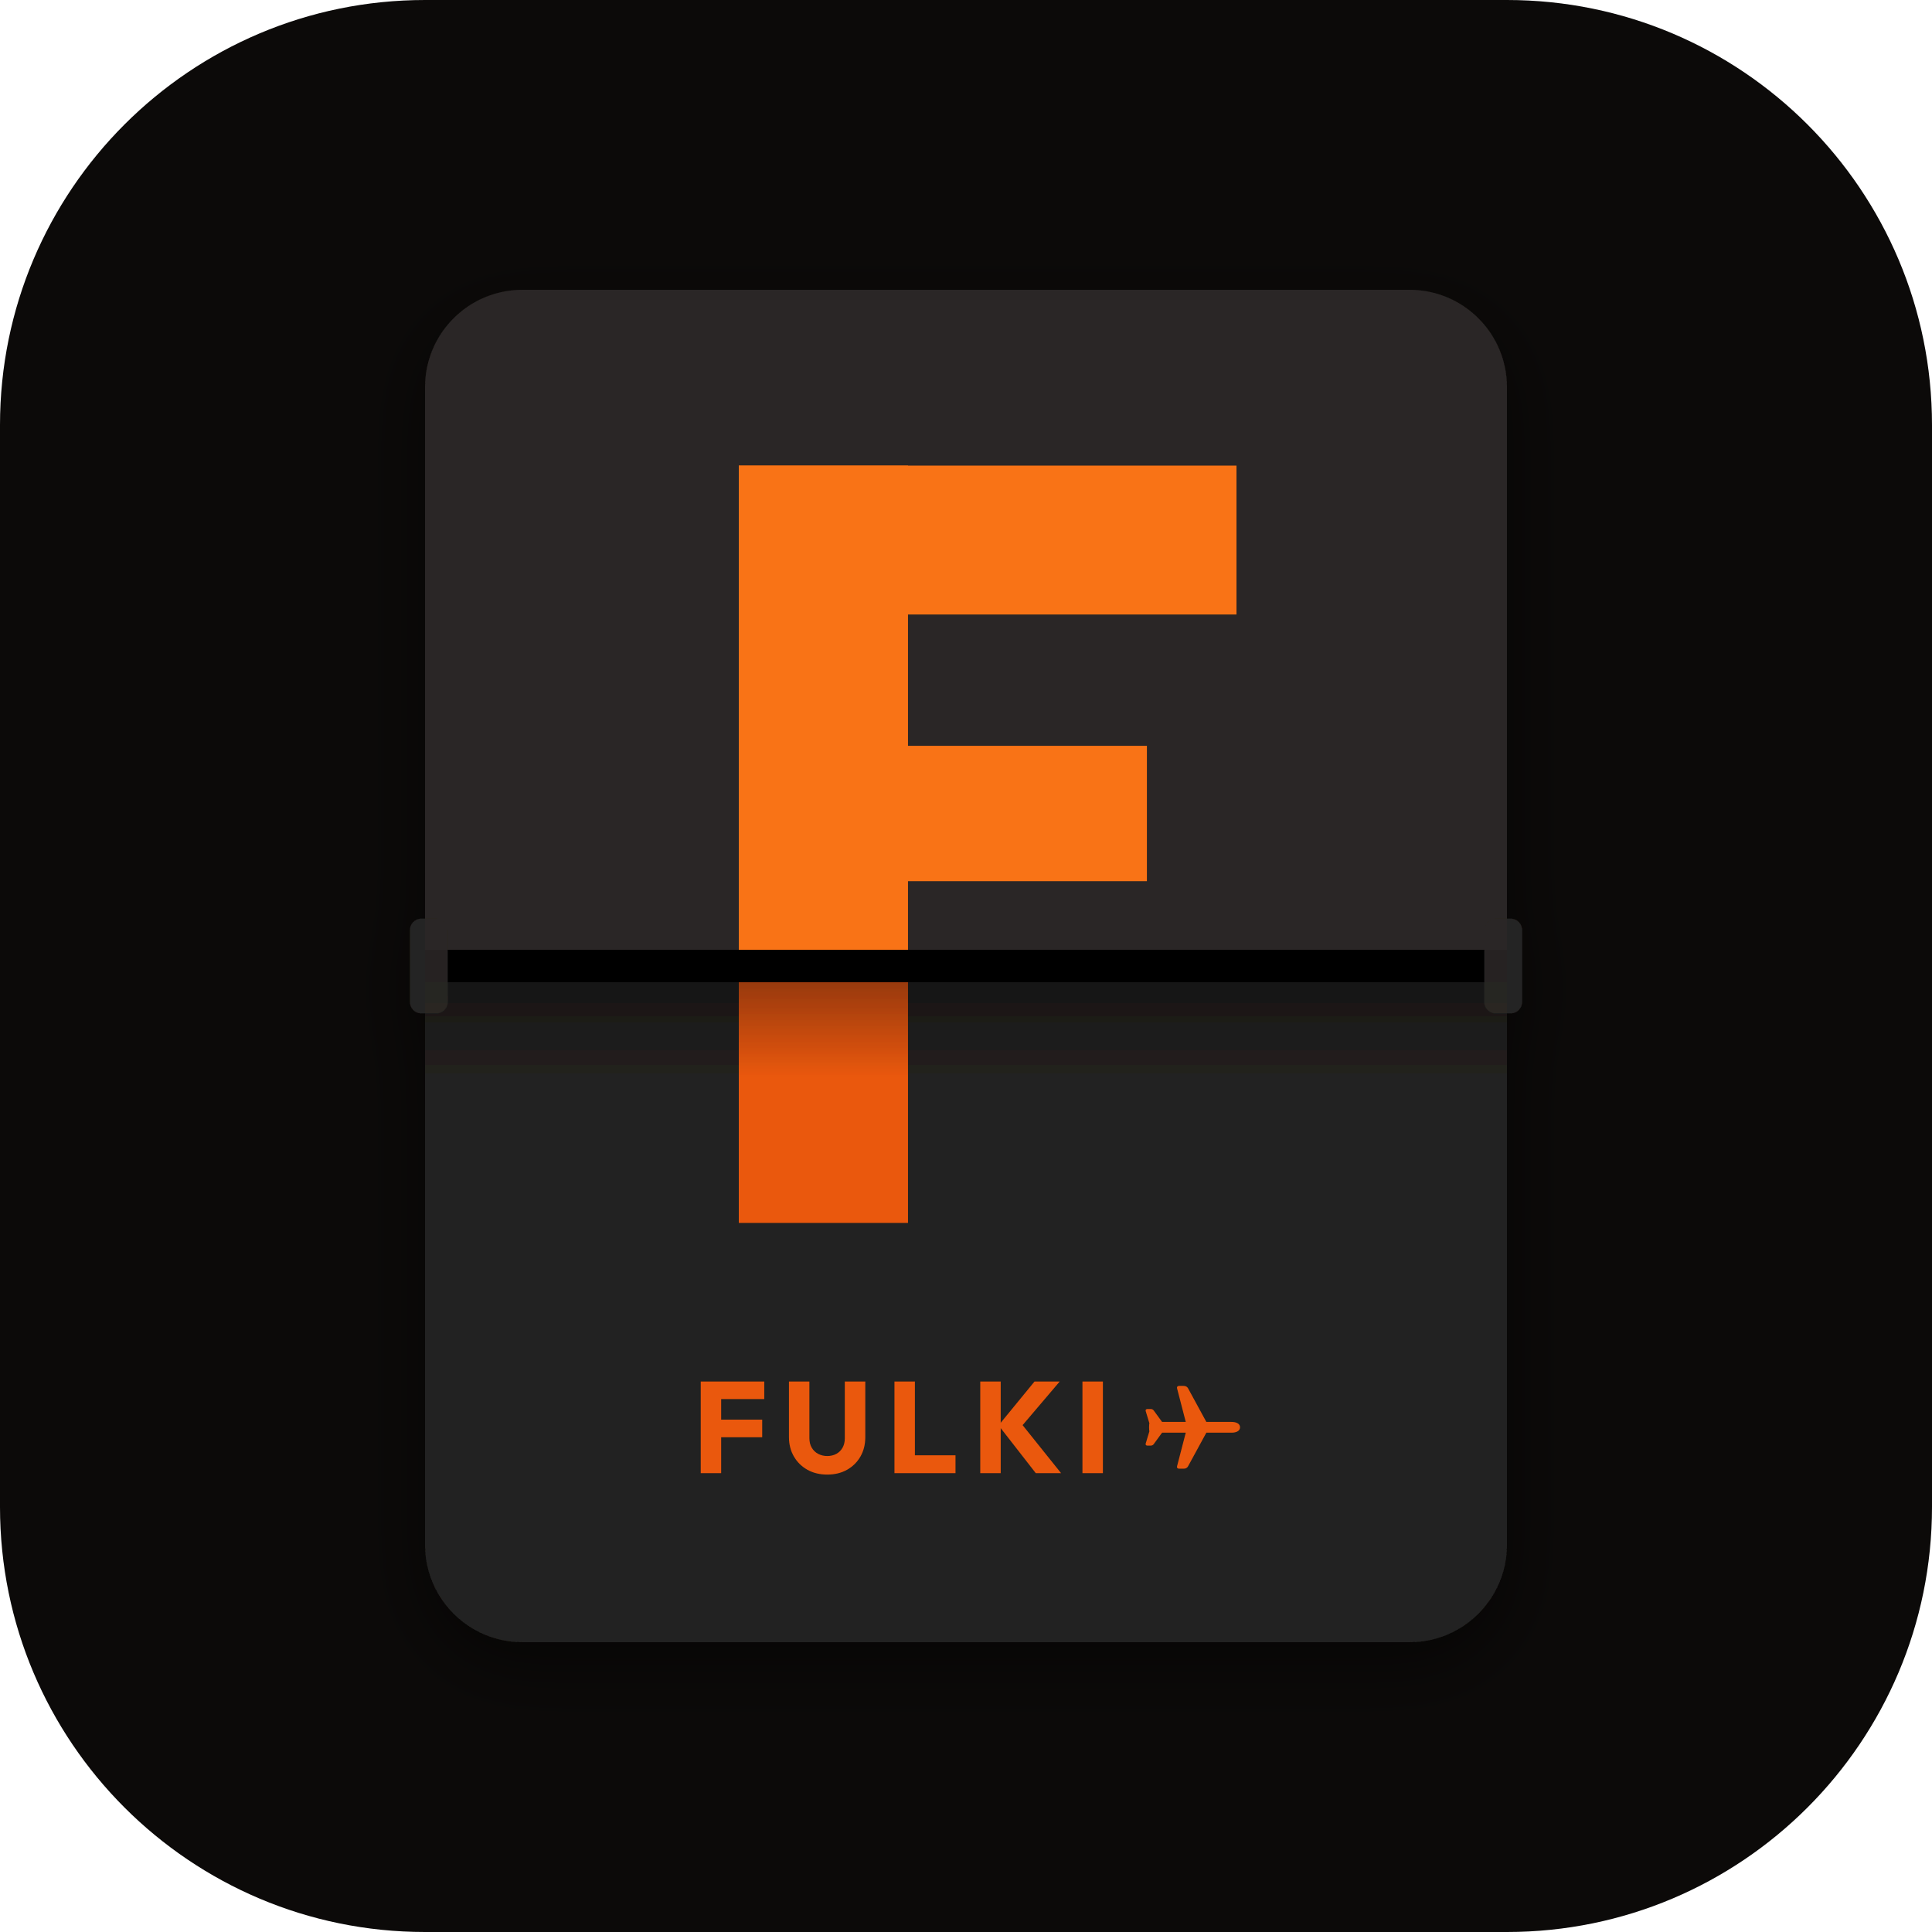
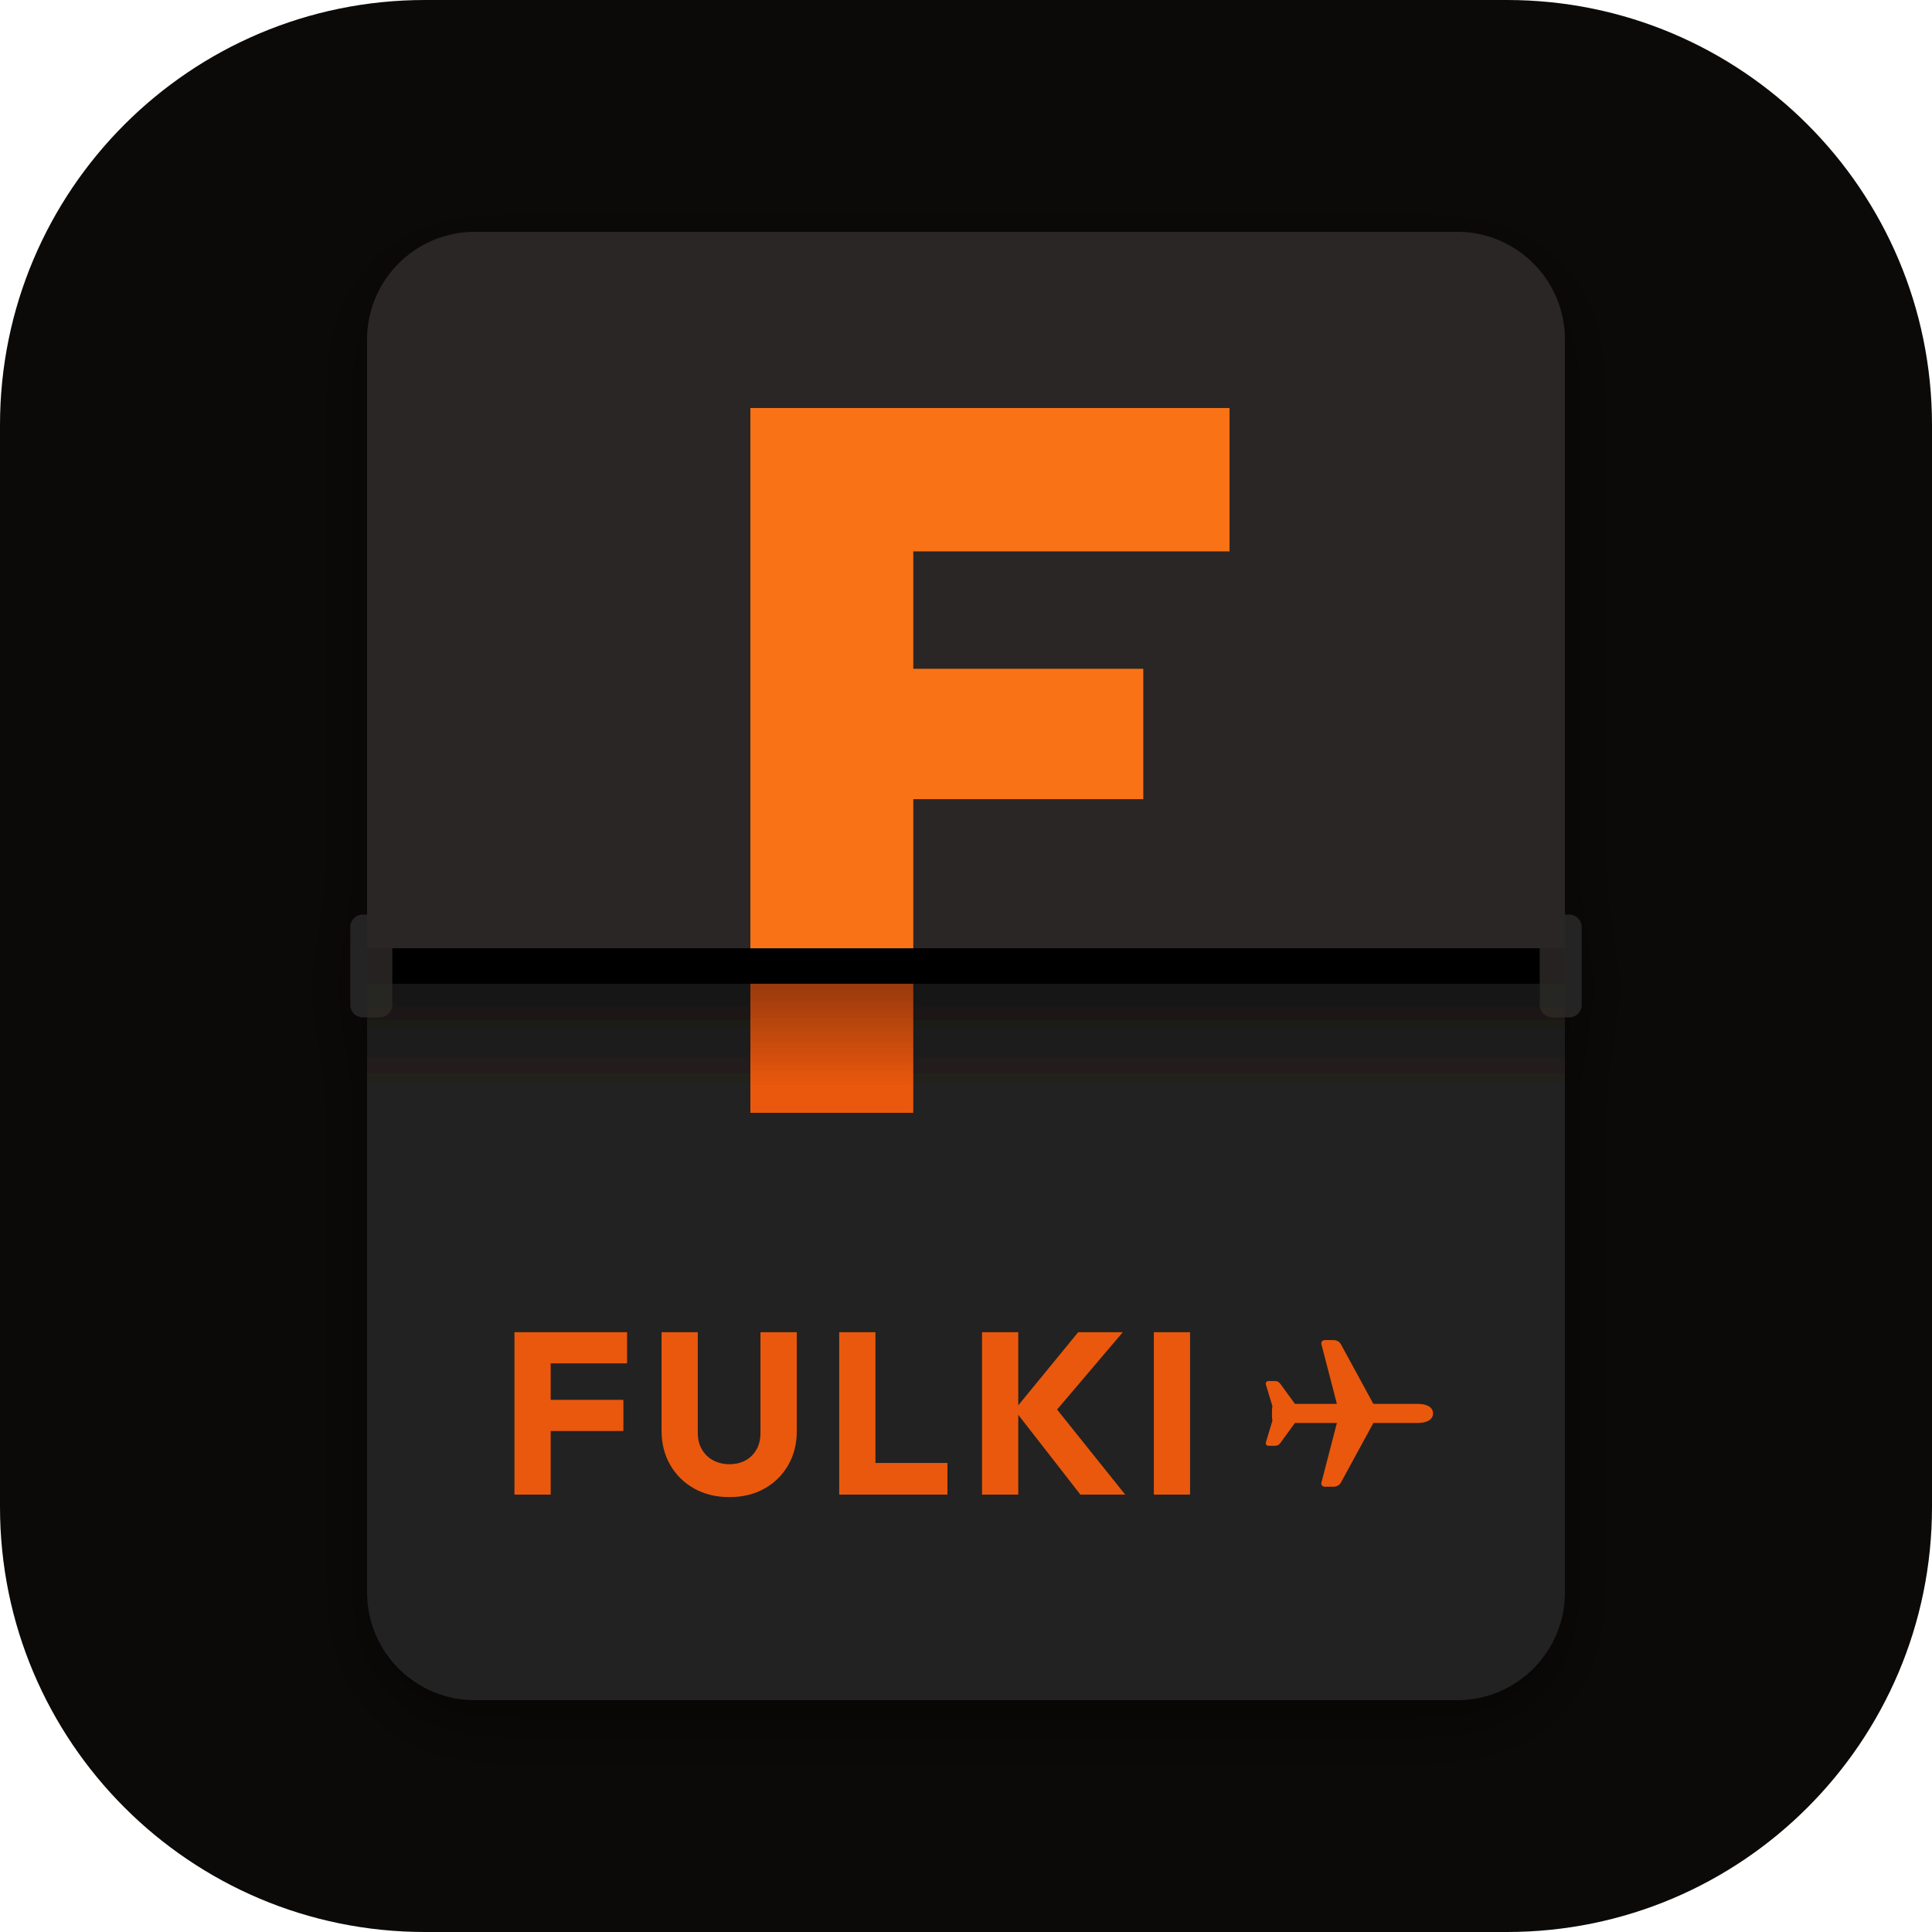
<svg xmlns="http://www.w3.org/2000/svg" viewBox="0 0 512 512" width="512" height="512" role="img" aria-label="Fulki Travel &amp; Tours">
  <defs>
    <clipPath id="tileablackorange">
      <rect width="512" height="512" rx="112.64" />
    </clipPath>
    <clipPath id="fcablackoranget">
-       <rect x="112.64" y="76.80" width="286.72" height="174.90" />
+       <rect x="97.28" y="61.44" width="317.44" height="189.89" />
    </clipPath>
    <clipPath id="fcablackorangeb">
-       <rect x="112.64" y="260.30" width="286.72" height="174.90" />
+       <rect x="97.28" y="260.67" width="317.44" height="189.89" />
    </clipPath>
    <linearGradient id="fcablackoranges" x1="0" y1="0" x2="0" y2="1">
      <stop offset="0" stop-color="#000" stop-opacity="0.35" />
      <stop offset="1" stop-color="#000" stop-opacity="0" />
    </linearGradient>
    <filter id="shablackorange" x="-20%" y="-20%" width="140%" height="140%">
      <feDropShadow dx="0" dy="6.14" stdDeviation="9.22" flood-color="#000" flood-opacity="0.5" />
    </filter>
  </defs>
  <g clip-path="url(#tileablackorange)">
    <rect width="512" height="512" fill="#0C0A09" />
    <g filter="url(#shablackorange)">
      <g clip-path="url(#fcablackoranget)">
-         <rect x="112.64" y="76.80" width="286.72" height="358.40" rx="25.80" fill="#2A2725" />
+         <rect x="97.28" y="61.44" width="317.44" height="389.12" rx="28.57" fill="#2A2725" />
        <g fill="#F97316">
-           <rect x="195.79" y="123.39" width="44.84" height="200.70" />
-           <rect x="195.79" y="123.39" width="131.89" height="39.46" />
-           <rect x="195.79" y="197.65" width="108.15" height="35.87" />
+           <rect x="198.86" y="108.13" width="43.17" height="186.78" />
+           <rect x="198.86" y="108.13" width="126.98" height="37.99" />
+           <rect x="198.86" y="177.24" width="104.12" height="34.54" />
        </g>
      </g>
      <g clip-path="url(#fcablackorangeb)">
-         <rect x="112.64" y="76.80" width="286.72" height="358.40" rx="25.80" fill="#232120" />
+         <rect x="97.28" y="61.44" width="317.44" height="389.12" rx="28.57" fill="#232120" />
        <g fill="#EA580C">
-           <rect x="195.79" y="123.39" width="44.84" height="200.70" />
-           <rect x="195.79" y="123.39" width="131.89" height="39.46" />
-           <rect x="195.79" y="197.65" width="108.15" height="35.87" />
+           <rect x="198.86" y="108.13" width="43.17" height="186.78" />
+           <rect x="198.86" y="108.13" width="126.98" height="37.99" />
+           <rect x="198.86" y="177.24" width="104.12" height="34.54" />
        </g>
-         <rect x="112.64" y="260.30" width="286.72" height="25.09" fill="url(#fcablackoranges)" />
-         <path fill="#EA580C" transform="translate(183.38 390.40)" d="M2.32 0V-24.29H7.74V0ZM6.47 -9.51V-14.18H18.61V-9.51ZM6.47 -19.63V-24.29H19.16V-19.63ZM35.86 0.38Q32.87 0.38 30.58 -0.9Q28.3 -2.18 27 -4.43Q25.7 -6.68 25.7 -9.55V-24.29H31.12V-9.26Q31.12 -7.79 31.75 -6.73Q32.38 -5.67 33.45 -5.11Q34.53 -4.54 35.85 -4.54Q37.21 -4.54 38.25 -5.11Q39.29 -5.67 39.89 -6.72Q40.5 -7.77 40.5 -9.22V-24.29H45.93V-9.51Q45.93 -6.64 44.65 -4.41Q43.37 -2.18 41.11 -0.9Q38.84 0.38 35.86 0.38ZM53.66 0V-24.29H59.08V0ZM57.82 0V-4.73H69.84V0ZM91.11 0 81.25 -12.66 90.78 -24.29H97.46L86.72 -11.66V-13.85L97.82 0ZM76.4 0V-24.29H81.82V0ZM103.48 0V-24.29H108.9V0Z" />
-         <path transform="translate(315.87 378.25) rotate(0) scale(0.2551)" fill="#EA580C" d="M50 0C50 -3.6 46.5 -5.6 41 -5.6H15L-4 -40.5C-5 -42.3 -6.6 -43 -8.6 -43H-13.4C-15 -43 -15.9 -41.8 -15.4 -40.3L-6.4 -5.6H-31L-39.6 -17.4C-40.4 -18.5 -41.4 -19 -42.8 -19H-46.4C-47.7 -19 -48.4 -18 -48 -16.8L-44.2 -4.2C-44.6 -2.8 -44.6 2.8 -44.2 4.2L-48 16.8C-48.4 18 -47.7 19 -46.4 19H-42.8C-41.4 19 -40.4 18.5 -39.6 17.4L-31 5.6H-6.4L-15.4 40.3C-15.9 41.8 -15 43 -13.4 43H-8.6C-6.6 43 -5 42.3 -4 40.5L15 5.6H41C46.5 5.6 50 3.6 50 0Z" />
+         <rect x="97.28" y="260.67" width="317.44" height="27.24" fill="url(#fcablackoranges)" />
+         <path fill="#EA580C" transform="translate(132.23 396.08)" d="M4.11 0V-43.03H13.71V0ZM11.46 -16.85V-25.11H32.97V-16.85ZM11.46 -34.77V-43.03H33.95V-34.77ZM61.08 0.67Q55.79 0.67 51.74 -1.6Q47.68 -3.87 45.39 -7.85Q43.09 -11.83 43.09 -16.91V-43.03H52.69V-16.4Q52.69 -13.81 53.8 -11.93Q54.91 -10.05 56.82 -9.05Q58.73 -8.05 61.08 -8.05Q63.48 -8.05 65.32 -9.05Q67.16 -10.05 68.23 -11.91Q69.3 -13.77 69.3 -16.33V-43.03H78.93V-16.85Q78.93 -11.77 76.66 -7.82Q74.39 -3.87 70.38 -1.6Q66.37 0.67 61.08 0.67ZM90.17 0V-43.03H99.77V0ZM97.55 0V-8.38H118.85V0ZM154.08 0 136.62 -22.43 153.5 -43.03H165.32L146.31 -20.66V-24.53L165.96 0ZM128.02 0V-43.03H137.62V0ZM173.55 0V-43.03H183.15V0Z" />
+         <path transform="translate(357.18 374.57) rotate(0) scale(0.4518)" fill="#EA580C" d="M50 0C50 -3.6 46.5 -5.6 41 -5.6H15L-4 -40.5C-5 -42.3 -6.6 -43 -8.6 -43H-13.4C-15 -43 -15.9 -41.8 -15.4 -40.3L-6.4 -5.6H-31L-39.6 -17.4C-40.4 -18.5 -41.4 -19 -42.8 -19H-46.4C-47.7 -19 -48.4 -18 -48 -16.8L-44.2 -4.2C-44.6 -2.8 -44.6 2.8 -44.2 4.2L-48 16.8C-48.4 18 -47.7 19 -46.4 19H-42.8C-41.4 19 -40.4 18.5 -39.6 17.4L-31 5.6H-6.4L-15.4 40.3C-15.9 41.8 -15 43 -13.4 43H-8.6C-6.6 43 -5 42.3 -4 40.5L15 5.6H41C46.5 5.6 50 3.6 50 0Z" />
      </g>
-       <rect x="112.64" y="251.70" width="286.72" height="8.60" fill="#000" />
-       <rect x="108.63" y="243.46" width="10.04" height="25.09" rx="3.01" fill="#2A2725" opacity="0.9" />
-       <rect x="393.34" y="243.46" width="10.04" height="25.09" rx="3.01" fill="#2A2725" opacity="0.9" />
+       <rect x="97.28" y="251.33" width="317.44" height="9.34" fill="#000" />
+       <rect x="92.84" y="242.38" width="11.11" height="27.24" rx="3.33" fill="#2A2725" opacity="0.9" />
+       <rect x="408.05" y="242.38" width="11.11" height="27.24" rx="3.33" fill="#2A2725" opacity="0.9" />
    </g>
  </g>
</svg>
